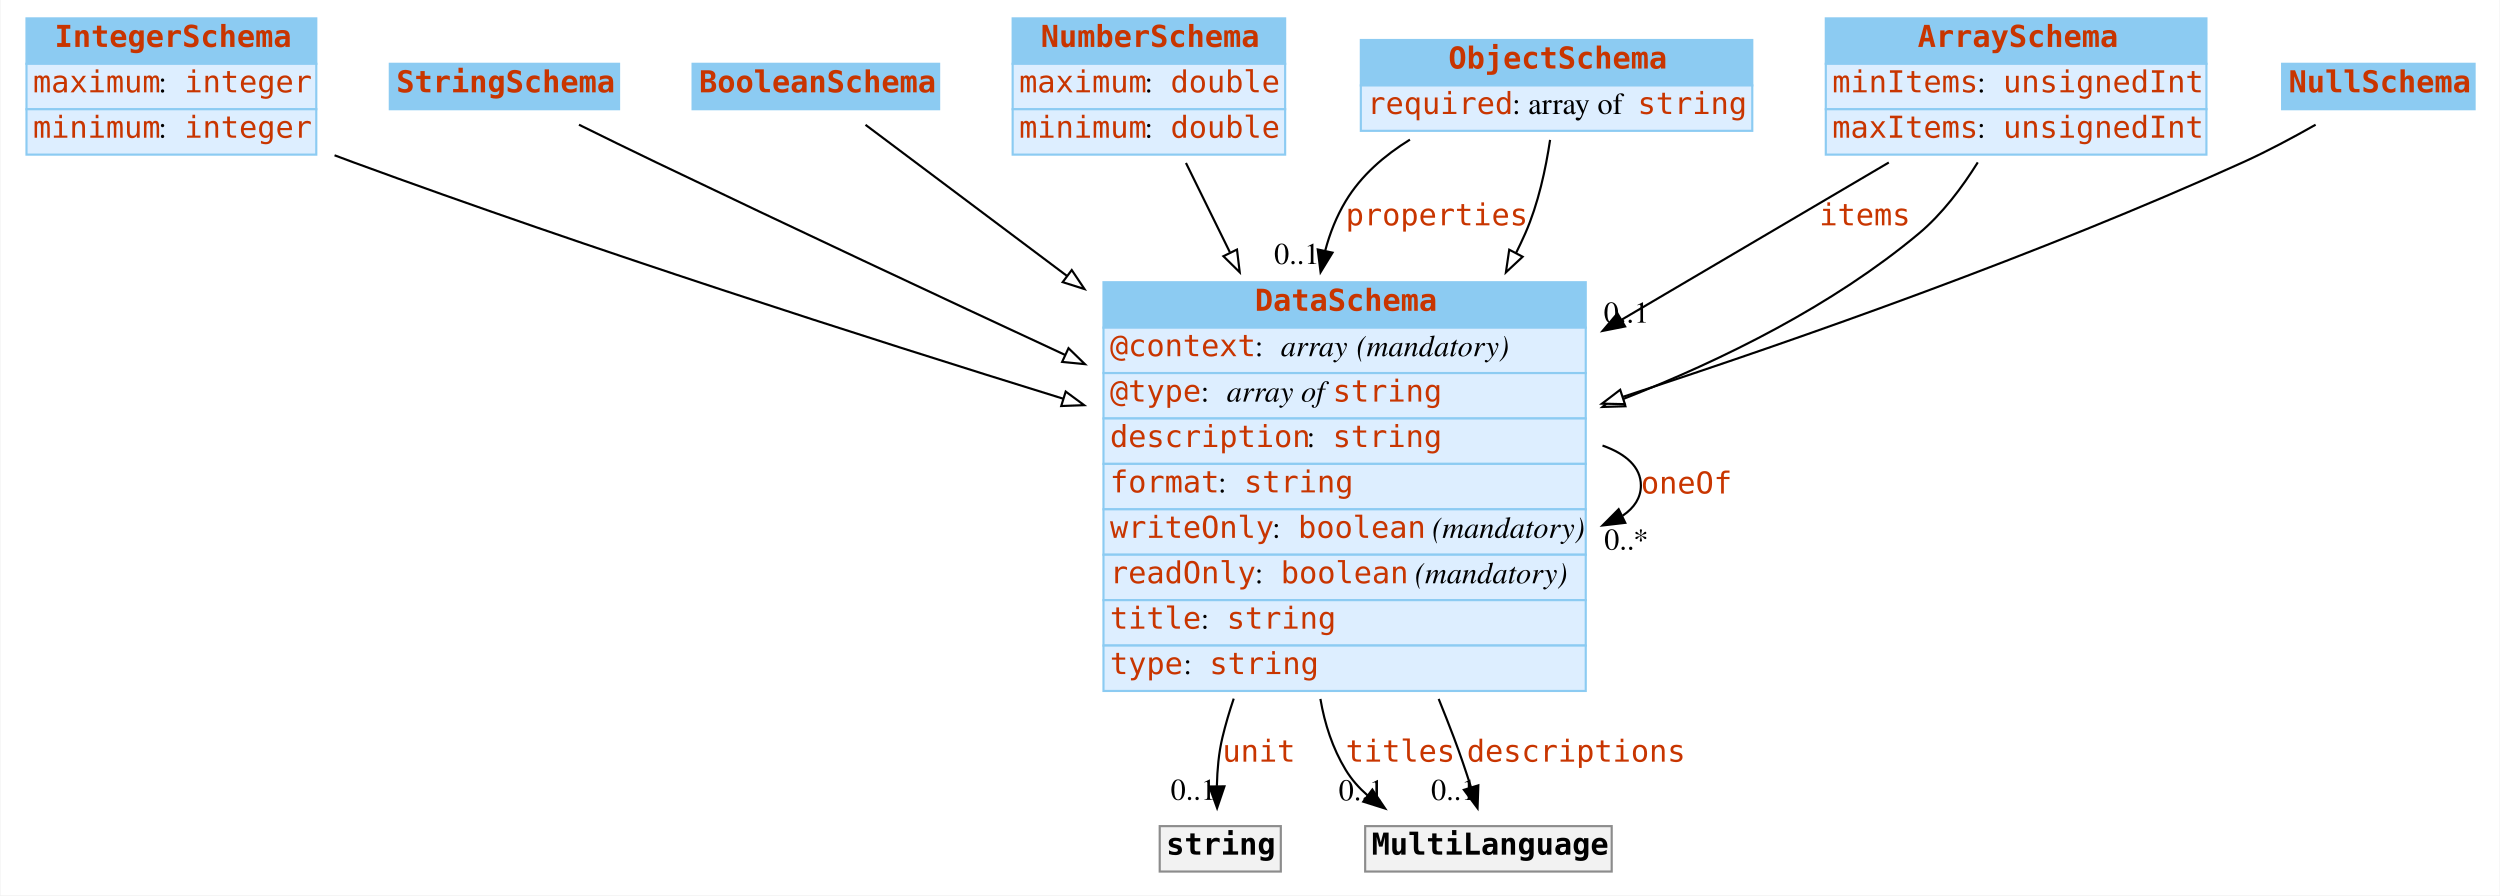
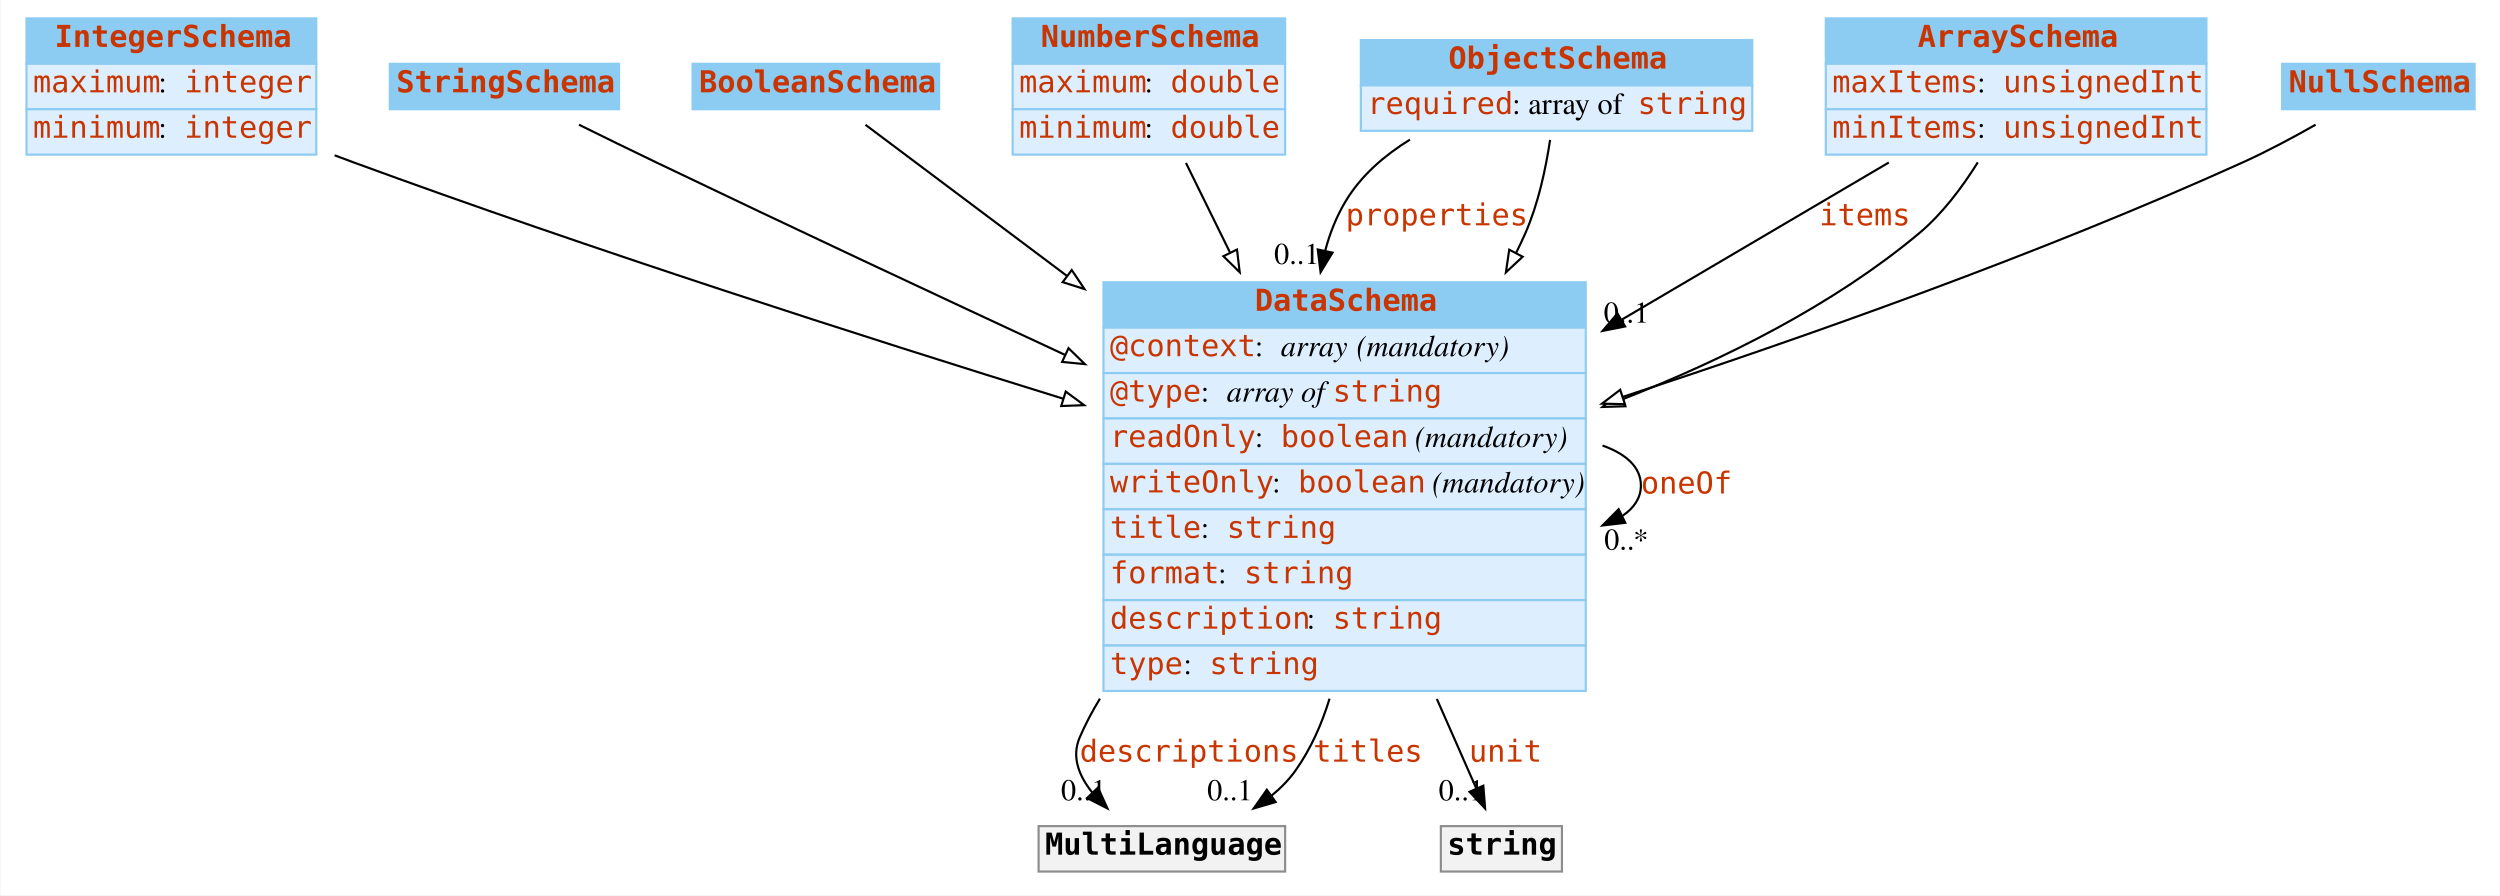
<svg xmlns="http://www.w3.org/2000/svg" width="1156pt" height="414pt" viewBox="0.00 0.00 1155.50 414.00">
  <g id="graph0" class="graph" transform="scale(1 1) rotate(0) translate(4 410)">
    <polygon fill="white" stroke="none" points="-4,4 -4,-410 1151.5,-410 1151.5,4 -4,4" />
    <g id="node1" class="node">
      <polygon fill="#8ccbf2" stroke="none" points="8,-380.5 8,-401.5 142,-401.5 142,-380.5 8,-380.5" />
      <polygon fill="none" stroke="#8ccbf2" points="8,-380.5 8,-401.5 142,-401.5 142,-380.5 8,-380.5" />
      <text text-anchor="start" x="21" y="-388.3" font-family="mono" font-weight="bold" font-size="14.00" fill="#c83500">IntegerSchema</text>
      <polygon fill="#ddeeff" stroke="none" points="8,-359.5 8,-380.5 142,-380.5 142,-359.5 8,-359.5" />
      <polygon fill="none" stroke="#8ccbf2" points="8,-359.5 8,-380.5 142,-380.5 142,-359.5 8,-359.5" />
      <text text-anchor="start" x="11" y="-367.3" font-family="mono" font-size="14.00" fill="#c83500">maximum</text>
      <text text-anchor="start" x="69" y="-367.3" font-family="Times,serif" font-size="14.00"> : </text>
      <text text-anchor="start" x="81" y="-367.3" font-family="mono" font-size="14.00" fill="#c83500">integer</text>
      <polygon fill="#ddeeff" stroke="none" points="8,-338.5 8,-359.5 142,-359.5 142,-338.5 8,-338.5" />
      <polygon fill="none" stroke="#8ccbf2" points="8,-338.5 8,-359.5 142,-359.5 142,-338.5 8,-338.5" />
      <text text-anchor="start" x="11" y="-346.3" font-family="mono" font-size="14.00" fill="#c83500">minimum</text>
      <text text-anchor="start" x="69" y="-346.3" font-family="Times,serif" font-size="14.00"> : </text>
      <text text-anchor="start" x="81" y="-346.3" font-family="mono" font-size="14.00" fill="#c83500">integer</text>
    </g>
    <g id="node8" class="node">
      <polygon fill="#8ccbf2" stroke="none" points="506,-258.5 506,-279.5 729,-279.5 729,-258.5 506,-258.5" />
      <polygon fill="none" stroke="#8ccbf2" points="506,-258.5 506,-279.5 729,-279.5 729,-258.5 506,-258.5" />
      <text text-anchor="start" x="576" y="-266.3" font-family="mono" font-weight="bold" font-size="14.00" fill="#c83500">DataSchema</text>
      <polygon fill="#ddeeff" stroke="none" points="506,-237.5 506,-258.5 729,-258.5 729,-237.5 506,-237.5" />
      <polygon fill="none" stroke="#8ccbf2" points="506,-237.5 506,-258.5 729,-258.5 729,-237.5 506,-237.5" />
      <text text-anchor="start" x="509" y="-245.3" font-family="mono" font-size="14.00" fill="#c83500">@context</text>
      <text text-anchor="start" x="576" y="-245.3" font-family="Times,serif" font-size="14.00"> : </text>
      <text text-anchor="start" x="588" y="-245.3" font-family="Times,serif" font-style="italic" font-size="14.00">array</text>
      <text text-anchor="start" x="619" y="-245.3" font-family="Times,serif" font-size="14.00"> </text>
      <text text-anchor="start" x="623" y="-245.3" font-family="Times,serif" font-style="italic" font-size="14.00">(mandatory)</text>
      <polygon fill="#ddeeff" stroke="none" points="506,-216.5 506,-237.5 729,-237.5 729,-216.5 506,-216.5" />
      <polygon fill="none" stroke="#8ccbf2" points="506,-216.5 506,-237.5 729,-237.5 729,-216.5 506,-216.5" />
      <text text-anchor="start" x="509" y="-224.3" font-family="mono" font-size="14.00" fill="#c83500">@type</text>
      <text text-anchor="start" x="551" y="-224.3" font-family="Times,serif" font-size="14.00"> : </text>
      <text text-anchor="start" x="563" y="-224.3" font-family="Times,serif" font-style="italic" font-size="14.00">array of </text>
      <text text-anchor="start" x="612" y="-224.3" font-family="mono" font-size="14.00" fill="#c83500">string</text>
      <polygon fill="#ddeeff" stroke="none" points="506,-195.5 506,-216.5 729,-216.5 729,-195.5 506,-195.5" />
      <polygon fill="none" stroke="#8ccbf2" points="506,-195.5 506,-216.5 729,-216.5 729,-195.5 506,-195.5" />
-       <text text-anchor="start" x="509" y="-203.3" font-family="mono" font-size="14.00" fill="#c83500">description</text>
-       <text text-anchor="start" x="600" y="-203.3" font-family="Times,serif" font-size="14.00"> : </text>
-       <text text-anchor="start" x="612" y="-203.3" font-family="mono" font-size="14.00" fill="#c83500">string</text>
+       <text text-anchor="start" x="509" y="-203.3" font-family="mono" font-size="14.00" fill="#c83500">readOnly</text>
+       <text text-anchor="start" x="576" y="-203.3" font-family="Times,serif" font-size="14.00"> : </text>
+       <text text-anchor="start" x="588" y="-203.3" font-family="mono" font-size="14.00" fill="#c83500">boolean</text>
+       <text text-anchor="start" x="646" y="-203.3" font-family="Times,serif" font-size="14.00"> </text>
+       <text text-anchor="start" x="650" y="-203.3" font-family="Times,serif" font-style="italic" font-size="14.00">(mandatory)</text>
      <polygon fill="#ddeeff" stroke="none" points="506,-174.5 506,-195.5 729,-195.5 729,-174.5 506,-174.5" />
      <polygon fill="none" stroke="#8ccbf2" points="506,-174.5 506,-195.5 729,-195.5 729,-174.5 506,-174.5" />
-       <text text-anchor="start" x="509" y="-182.3" font-family="mono" font-size="14.00" fill="#c83500">format</text>
-       <text text-anchor="start" x="559" y="-182.3" font-family="Times,serif" font-size="14.00"> : </text>
-       <text text-anchor="start" x="571" y="-182.3" font-family="mono" font-size="14.00" fill="#c83500">string</text>
+       <text text-anchor="start" x="509" y="-182.3" font-family="mono" font-size="14.00" fill="#c83500">writeOnly</text>
+       <text text-anchor="start" x="584" y="-182.3" font-family="Times,serif" font-size="14.00"> : </text>
+       <text text-anchor="start" x="596" y="-182.3" font-family="mono" font-size="14.00" fill="#c83500">boolean</text>
+       <text text-anchor="start" x="654" y="-182.3" font-family="Times,serif" font-size="14.00"> </text>
+       <text text-anchor="start" x="658" y="-182.3" font-family="Times,serif" font-style="italic" font-size="14.00">(mandatory)</text>
      <polygon fill="#ddeeff" stroke="none" points="506,-153.5 506,-174.5 729,-174.5 729,-153.5 506,-153.5" />
      <polygon fill="none" stroke="#8ccbf2" points="506,-153.5 506,-174.5 729,-174.5 729,-153.5 506,-153.5" />
-       <text text-anchor="start" x="509" y="-161.3" font-family="mono" font-size="14.00" fill="#c83500">writeOnly</text>
-       <text text-anchor="start" x="584" y="-161.3" font-family="Times,serif" font-size="14.00"> : </text>
-       <text text-anchor="start" x="596" y="-161.3" font-family="mono" font-size="14.00" fill="#c83500">boolean</text>
-       <text text-anchor="start" x="654" y="-161.3" font-family="Times,serif" font-size="14.00"> </text>
-       <text text-anchor="start" x="658" y="-161.3" font-family="Times,serif" font-style="italic" font-size="14.00">(mandatory)</text>
+       <text text-anchor="start" x="509" y="-161.3" font-family="mono" font-size="14.00" fill="#c83500">title</text>
+       <text text-anchor="start" x="551" y="-161.3" font-family="Times,serif" font-size="14.00"> : </text>
+       <text text-anchor="start" x="563" y="-161.3" font-family="mono" font-size="14.00" fill="#c83500">string</text>
      <polygon fill="#ddeeff" stroke="none" points="506,-132.5 506,-153.5 729,-153.5 729,-132.5 506,-132.5" />
      <polygon fill="none" stroke="#8ccbf2" points="506,-132.5 506,-153.5 729,-153.5 729,-132.5 506,-132.5" />
-       <text text-anchor="start" x="509" y="-140.3" font-family="mono" font-size="14.00" fill="#c83500">readOnly</text>
-       <text text-anchor="start" x="576" y="-140.3" font-family="Times,serif" font-size="14.00"> : </text>
-       <text text-anchor="start" x="588" y="-140.3" font-family="mono" font-size="14.00" fill="#c83500">boolean</text>
-       <text text-anchor="start" x="646" y="-140.3" font-family="Times,serif" font-size="14.00"> </text>
-       <text text-anchor="start" x="650" y="-140.3" font-family="Times,serif" font-style="italic" font-size="14.00">(mandatory)</text>
+       <text text-anchor="start" x="509" y="-140.3" font-family="mono" font-size="14.00" fill="#c83500">format</text>
+       <text text-anchor="start" x="559" y="-140.3" font-family="Times,serif" font-size="14.00"> : </text>
+       <text text-anchor="start" x="571" y="-140.3" font-family="mono" font-size="14.00" fill="#c83500">string</text>
      <polygon fill="#ddeeff" stroke="none" points="506,-111.5 506,-132.5 729,-132.5 729,-111.5 506,-111.5" />
      <polygon fill="none" stroke="#8ccbf2" points="506,-111.5 506,-132.5 729,-132.5 729,-111.5 506,-111.5" />
-       <text text-anchor="start" x="509" y="-119.3" font-family="mono" font-size="14.00" fill="#c83500">title</text>
-       <text text-anchor="start" x="551" y="-119.3" font-family="Times,serif" font-size="14.00"> : </text>
-       <text text-anchor="start" x="563" y="-119.3" font-family="mono" font-size="14.00" fill="#c83500">string</text>
+       <text text-anchor="start" x="509" y="-119.3" font-family="mono" font-size="14.00" fill="#c83500">description</text>
+       <text text-anchor="start" x="600" y="-119.3" font-family="Times,serif" font-size="14.00"> : </text>
+       <text text-anchor="start" x="612" y="-119.3" font-family="mono" font-size="14.00" fill="#c83500">string</text>
      <polygon fill="#ddeeff" stroke="none" points="506,-90.5 506,-111.5 729,-111.5 729,-90.5 506,-90.5" />
      <polygon fill="none" stroke="#8ccbf2" points="506,-90.5 506,-111.5 729,-111.5 729,-90.5 506,-90.5" />
      <text text-anchor="start" x="509" y="-98.3" font-family="mono" font-size="14.00" fill="#c83500">type</text>
      <text text-anchor="start" x="543" y="-98.3" font-family="Times,serif" font-size="14.00"> : </text>
      <text text-anchor="start" x="555" y="-98.3" font-family="mono" font-size="14.00" fill="#c83500">string</text>
    </g>
-     <g id="edge7" class="edge">
+     <g id="edge8" class="edge">
      <path fill="none" stroke="black" d="M150.45,-338.195C153.33,-337.1 156.188,-336.032 159,-335 268.709,-294.751 395.182,-254.175 487.391,-225.633" />
      <polygon fill="white" stroke="black" points="488.529,-228.945 497.05,-222.648 486.462,-222.257 488.529,-228.945" />
    </g>
    <g id="node2" class="node">
      <polygon fill="#8ccbf2" stroke="none" points="176,-359.5 176,-380.5 282,-380.5 282,-359.5 176,-359.5" />
      <polygon fill="none" stroke="#8ccbf2" points="176,-359.5 176,-380.5 282,-380.5 282,-359.5 176,-359.5" />
      <text text-anchor="start" x="179" y="-367.3" font-family="mono" font-weight="bold" font-size="14.00" fill="#c83500">StringSchema</text>
    </g>
    <g id="edge13" class="edge">
      <path fill="none" stroke="black" d="M263.466,-352.334C274.764,-346.755 287.396,-340.568 299,-335 361.052,-305.224 430.256,-272.813 488.22,-245.889" />
      <polygon fill="white" stroke="black" points="489.827,-249.002 497.424,-241.617 486.88,-242.653 489.827,-249.002" />
    </g>
    <g id="node3" class="node">
      <polygon fill="#8ccbf2" stroke="none" points="316,-359.5 316,-380.5 430,-380.5 430,-359.5 316,-359.5" />
      <polygon fill="none" stroke="#8ccbf2" points="316,-359.5 316,-380.5 430,-380.5 430,-359.5 316,-359.5" />
      <text text-anchor="start" x="319" y="-367.3" font-family="mono" font-weight="bold" font-size="14.00" fill="#c83500">BooleanSchema</text>
    </g>
-     <g id="edge11" class="edge">
+     <g id="edge9" class="edge">
      <path fill="none" stroke="black" d="M395.955,-352.284C418.013,-335.74 453.203,-309.348 489.077,-282.442" />
      <polygon fill="white" stroke="black" points="491.323,-285.133 497.223,-276.333 487.123,-279.533 491.323,-285.133" />
    </g>
    <g id="node4" class="node">
      <polygon fill="#8ccbf2" stroke="none" points="464,-380.5 464,-401.5 590,-401.5 590,-380.5 464,-380.5" />
      <polygon fill="none" stroke="#8ccbf2" points="464,-380.5 464,-401.5 590,-401.5 590,-380.5 464,-380.5" />
      <text text-anchor="start" x="477" y="-388.3" font-family="mono" font-weight="bold" font-size="14.00" fill="#c83500">NumberSchema</text>
      <polygon fill="#ddeeff" stroke="none" points="464,-359.5 464,-380.5 590,-380.5 590,-359.5 464,-359.5" />
      <polygon fill="none" stroke="#8ccbf2" points="464,-359.5 464,-380.5 590,-380.5 590,-359.5 464,-359.5" />
      <text text-anchor="start" x="467" y="-367.3" font-family="mono" font-size="14.00" fill="#c83500">maximum</text>
      <text text-anchor="start" x="525" y="-367.3" font-family="Times,serif" font-size="14.00"> : </text>
      <text text-anchor="start" x="537" y="-367.3" font-family="mono" font-size="14.00" fill="#c83500">double</text>
      <polygon fill="#ddeeff" stroke="none" points="464,-338.5 464,-359.5 590,-359.5 590,-338.5 464,-338.5" />
      <polygon fill="none" stroke="#8ccbf2" points="464,-338.5 464,-359.5 590,-359.5 590,-338.5 464,-338.5" />
      <text text-anchor="start" x="467" y="-346.3" font-family="mono" font-size="14.00" fill="#c83500">minimum</text>
      <text text-anchor="start" x="525" y="-346.3" font-family="Times,serif" font-size="14.00"> : </text>
      <text text-anchor="start" x="537" y="-346.3" font-family="mono" font-size="14.00" fill="#c83500">double</text>
    </g>
-     <g id="edge8" class="edge">
+     <g id="edge12" class="edge">
      <path fill="none" stroke="black" d="M544.14,-334.648C550.095,-322.539 557.124,-308.248 564.426,-293.4" />
      <polygon fill="white" stroke="black" points="567.729,-294.616 569.001,-284.098 561.447,-291.527 567.729,-294.616" />
    </g>
    <g id="node5" class="node">
      <polygon fill="#8ccbf2" stroke="none" points="625,-370.5 625,-391.5 806,-391.5 806,-370.5 625,-370.5" />
      <polygon fill="none" stroke="#8ccbf2" points="625,-370.5 625,-391.5 806,-391.5 806,-370.5 625,-370.5" />
      <text text-anchor="start" x="665.5" y="-378.3" font-family="mono" font-weight="bold" font-size="14.00" fill="#c83500">ObjectSchema</text>
      <polygon fill="#ddeeff" stroke="none" points="625,-349.5 625,-370.5 806,-370.5 806,-349.5 625,-349.5" />
      <polygon fill="none" stroke="#8ccbf2" points="625,-349.5 625,-370.5 806,-370.5 806,-349.5 625,-349.5" />
      <text text-anchor="start" x="628" y="-357.3" font-family="mono" font-size="14.00" fill="#c83500">required</text>
      <text text-anchor="start" x="695" y="-357.3" font-family="Times,serif" font-size="14.00"> : array of </text>
      <text text-anchor="start" x="753" y="-357.3" font-family="mono" font-size="14.00" fill="#c83500">string</text>
    </g>
    <g id="edge1" class="edge">
      <path fill="none" stroke="black" d="M647.71,-345.436C635.883,-338.14 625.102,-328.817 618,-317 613.727,-309.89 610.655,-302.144 608.529,-294.09" />
      <polygon fill="black" stroke="black" points="611.913,-293.176 606.388,-284.135 605.069,-294.648 611.913,-293.176" />
      <text text-anchor="start" x="618" y="-305.8" font-family="mono" font-size="14.00" fill="#c83500">properties</text>
      <text text-anchor="middle" x="595.388" y="-287.935" font-family="Times,serif" font-size="14.00">0..1</text>
    </g>
-     <g id="edge10" class="edge">
+     <g id="edge11" class="edge">
      <path fill="none" stroke="black" d="M712.51,-345.311C710.534,-332.094 707.054,-315.68 701,-302 699.67,-298.996 698.254,-295.993 696.762,-293" />
      <polygon fill="white" stroke="black" points="699.817,-291.289 692.075,-284.057 693.617,-294.539 699.817,-291.289" />
    </g>
    <g id="node6" class="node">
      <polygon fill="#8ccbf2" stroke="none" points="840,-380.5 840,-401.5 1016,-401.5 1016,-380.5 840,-380.5" />
      <polygon fill="none" stroke="#8ccbf2" points="840,-380.5 840,-401.5 1016,-401.5 1016,-380.5 840,-380.5" />
      <text text-anchor="start" x="882.5" y="-388.3" font-family="mono" font-weight="bold" font-size="14.00" fill="#c83500">ArraySchema</text>
      <polygon fill="#ddeeff" stroke="none" points="840,-359.5 840,-380.5 1016,-380.5 1016,-359.5 840,-359.5" />
      <polygon fill="none" stroke="#8ccbf2" points="840,-359.5 840,-380.5 1016,-380.5 1016,-359.5 840,-359.5" />
-       <text text-anchor="start" x="843" y="-367.3" font-family="mono" font-size="14.00" fill="#c83500">minItems</text>
+       <text text-anchor="start" x="843" y="-367.3" font-family="mono" font-size="14.00" fill="#c83500">maxItems</text>
      <text text-anchor="start" x="910" y="-367.3" font-family="Times,serif" font-size="14.00"> : </text>
      <text text-anchor="start" x="922" y="-367.3" font-family="mono" font-size="14.00" fill="#c83500">unsignedInt</text>
      <polygon fill="#ddeeff" stroke="none" points="840,-338.5 840,-359.5 1016,-359.5 1016,-338.5 840,-338.5" />
      <polygon fill="none" stroke="#8ccbf2" points="840,-338.5 840,-359.5 1016,-359.5 1016,-338.5 840,-338.5" />
-       <text text-anchor="start" x="843" y="-346.3" font-family="mono" font-size="14.00" fill="#c83500">maxItems</text>
+       <text text-anchor="start" x="843" y="-346.3" font-family="mono" font-size="14.00" fill="#c83500">minItems</text>
      <text text-anchor="start" x="910" y="-346.3" font-family="Times,serif" font-size="14.00"> : </text>
      <text text-anchor="start" x="922" y="-346.3" font-family="mono" font-size="14.00" fill="#c83500">unsignedInt</text>
    </g>
    <g id="edge2" class="edge">
      <path fill="none" stroke="black" d="M869.138,-334.864C834.211,-314.312 788.508,-287.42 745.619,-262.183" />
      <polygon fill="black" stroke="black" points="747.193,-259.048 736.799,-256.993 743.643,-265.081 747.193,-259.048" />
      <text text-anchor="start" x="837" y="-305.8" font-family="mono" font-size="14.00" fill="#c83500">items</text>
      <text text-anchor="middle" x="747.799" y="-260.793" font-family="Times,serif" font-size="14.00">0..1</text>
    </g>
-     <g id="edge9" class="edge">
+     <g id="edge7" class="edge">
      <path fill="none" stroke="black" d="M910.273,-334.915C903.037,-323.308 893.806,-311.032 883,-302 843.337,-268.848 792.7,-243.709 746.272,-225.489" />
      <polygon fill="white" stroke="black" points="747.331,-222.146 736.742,-221.821 744.817,-228.679 747.331,-222.146" />
    </g>
    <g id="node7" class="node">
      <polygon fill="#8ccbf2" stroke="none" points="1051,-359.5 1051,-380.5 1140,-380.5 1140,-359.5 1051,-359.5" />
      <polygon fill="none" stroke="#8ccbf2" points="1051,-359.5 1051,-380.5 1140,-380.5 1140,-359.5 1051,-359.5" />
      <text text-anchor="start" x="1054" y="-367.3" font-family="mono" font-weight="bold" font-size="14.00" fill="#c83500">NullSchema</text>
    </g>
-     <g id="edge12" class="edge">
+     <g id="edge10" class="edge">
      <path fill="none" stroke="black" d="M1066.49,-352.342C1056.14,-346.459 1044.22,-340.083 1033,-335 939.266,-292.54 829.5,-253.792 746.262,-226.53" />
      <polygon fill="white" stroke="black" points="747.095,-223.12 736.502,-223.347 744.924,-229.775 747.095,-223.12" />
    </g>
    <g id="edge5" class="edge">
      <path fill="none" stroke="black" d="M736.75,-203.976C747.646,-200.135 754.5,-193.977 754.5,-185.5 754.5,-179.805 751.406,-175.156 746.071,-171.553" />
      <polygon fill="black" stroke="black" points="747.274,-168.247 736.75,-167.024 744.214,-174.543 747.274,-168.247" />
      <text text-anchor="start" x="754.5" y="-181.8" font-family="mono" font-size="14.00" fill="#c83500">oneOf</text>
      <text text-anchor="middle" x="747.75" y="-155.824" font-family="Times,serif" font-size="14.00">0..*</text>
    </g>
    <g id="node9" class="node">
-       <polygon fill="#f2f2f2" stroke="none" points="532,-7 532,-28 588,-28 588,-7 532,-7" />
-       <polygon fill="none" stroke="#8c8c8c" points="532,-7 532,-28 588,-28 588,-7 532,-7" />
-       <text text-anchor="start" x="535" y="-14.8" font-family="mono" font-weight="bold" font-size="14.00">string</text>
+       <polygon fill="#f2f2f2" stroke="none" points="476,-7 476,-28 590,-28 590,-7 476,-7" />
+       <polygon fill="none" stroke="#8c8c8c" points="476,-7 476,-28 590,-28 590,-7 476,-7" />
+       <text text-anchor="start" x="479" y="-14.8" font-family="mono" font-weight="bold" font-size="14.00">MultiLanguage</text>
    </g>
    <g id="edge3" class="edge">
-       <path fill="none" stroke="black" d="M566.221,-86.954C564.201,-80.97 562.431,-74.959 561,-69 559.283,-61.853 558.593,-53.965 558.437,-46.608" />
-       <polygon fill="black" stroke="black" points="561.939,-46.39 558.535,-36.357 554.94,-46.323 561.939,-46.39" />
-       <text text-anchor="start" x="561" y="-57.8" font-family="mono" font-size="14.00" fill="#c83500">unit</text>
-       <text text-anchor="middle" x="547.535" y="-40.157" font-family="Times,serif" font-size="14.00">0..1</text>
+       <path fill="none" stroke="black" d="M504.367,-86.943C500.812,-81.149 497.652,-75.162 495,-69 491.121,-59.986 494.666,-51.131 500.895,-43.436" />
+       <polygon fill="black" stroke="black" points="503.464,-45.813 507.842,-36.165 498.403,-40.977 503.464,-45.813" />
+       <text text-anchor="start" x="495" y="-57.8" font-family="mono" font-size="14.00" fill="#c83500">descriptions</text>
+       <text text-anchor="middle" x="496.842" y="-39.965" font-family="Times,serif" font-size="14.00">0..1</text>
+     </g>
+     <g id="edge6" class="edge">
+       <path fill="none" stroke="black" d="M610.532,-86.931C606.942,-75.186 601.929,-63.873 595,-54 591.849,-49.51 587.928,-45.526 583.597,-42.005" />
+       <polygon fill="black" stroke="black" points="585.608,-39.14 575.44,-36.163 581.532,-44.831 585.608,-39.14" />
+       <text text-anchor="start" x="603" y="-57.8" font-family="mono" font-size="14.00" fill="#c83500">titles</text>
+       <text text-anchor="middle" x="564.44" y="-39.962" font-family="Times,serif" font-size="14.00">0..1</text>
    </g>
    <g id="node10" class="node">
-       <polygon fill="#f2f2f2" stroke="none" points="627,-7 627,-28 741,-28 741,-7 627,-7" />
-       <polygon fill="none" stroke="#8c8c8c" points="627,-7 627,-28 741,-28 741,-7 627,-7" />
-       <text text-anchor="start" x="630" y="-14.8" font-family="mono" font-weight="bold" font-size="14.00">MultiLanguage</text>
+       <polygon fill="#f2f2f2" stroke="none" points="662,-7 662,-28 718,-28 718,-7 662,-7" />
+       <polygon fill="none" stroke="#8c8c8c" points="662,-7 662,-28 718,-28 718,-7 662,-7" />
+       <text text-anchor="start" x="665" y="-14.8" font-family="mono" font-weight="bold" font-size="14.00">string</text>
    </g>
    <g id="edge4" class="edge">
-       <path fill="none" stroke="black" d="M606.306,-86.816C608.288,-75.218 611.947,-63.975 618,-54 620.706,-49.541 624.191,-45.618 628.143,-42.175" />
-       <polygon fill="black" stroke="black" points="630.321,-44.917 636.237,-36.127 626.131,-39.309 630.321,-44.917" />
-       <text text-anchor="start" x="618" y="-57.8" font-family="mono" font-size="14.00" fill="#c83500">titles</text>
-       <text text-anchor="middle" x="625.237" y="-39.927" font-family="Times,serif" font-size="14.00">0..1</text>
-     </g>
-     <g id="edge6" class="edge">
-       <path fill="none" stroke="black" d="M660.992,-86.813C663.428,-80.812 665.783,-74.841 668,-69 670.802,-61.619 673.539,-53.508 675.935,-46.006" />
-       <polygon fill="black" stroke="black" points="679.333,-46.868 678.965,-36.28 672.649,-44.786 679.333,-46.868" />
-       <text text-anchor="start" x="674" y="-57.8" font-family="mono" font-size="14.00" fill="#c83500">descriptions</text>
-       <text text-anchor="middle" x="667.965" y="-40.08" font-family="Times,serif" font-size="14.00">0..1</text>
+       <path fill="none" stroke="black" d="M660.137,-86.831C662.799,-80.798 665.436,-74.817 668,-69 671.389,-61.312 675.067,-52.957 678.428,-45.317" />
+       <polygon fill="black" stroke="black" points="681.648,-46.69 682.471,-36.127 675.24,-43.871 681.648,-46.69" />
+       <text text-anchor="start" x="675" y="-57.8" font-family="mono" font-size="14.00" fill="#c83500">unit</text>
+       <text text-anchor="middle" x="671.471" y="-39.927" font-family="Times,serif" font-size="14.00">0..1</text>
    </g>
  </g>
</svg>
